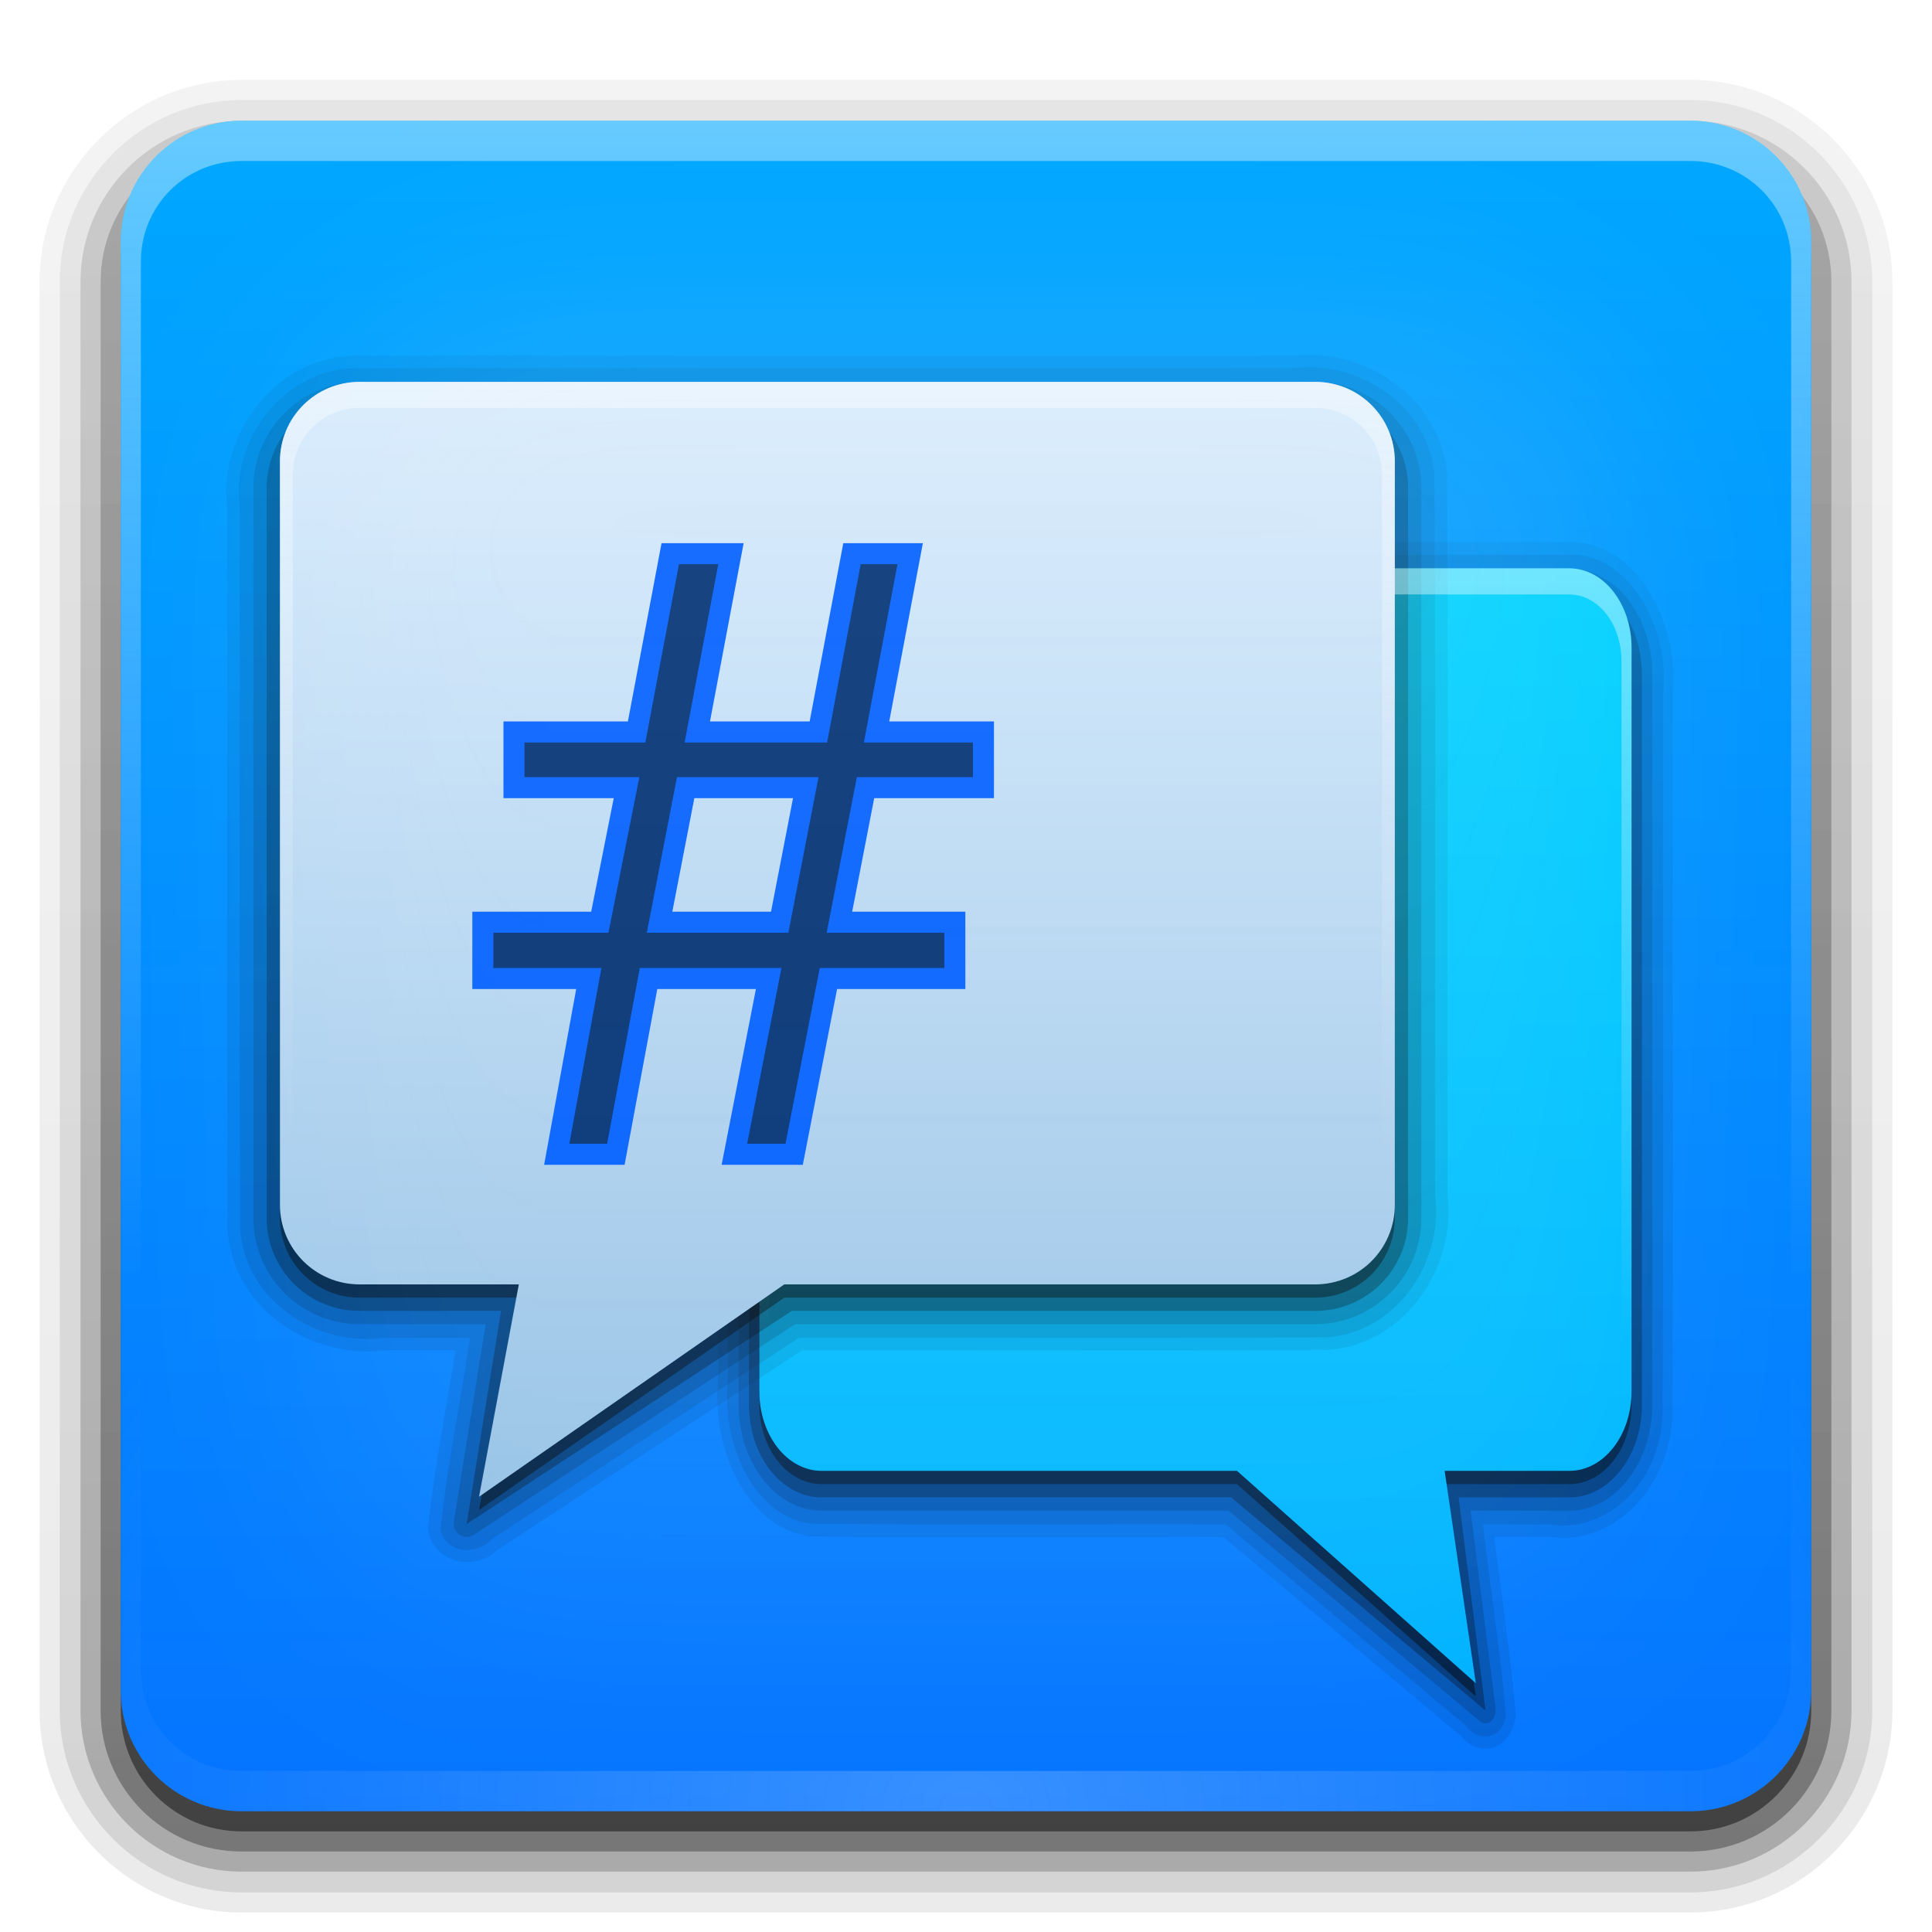
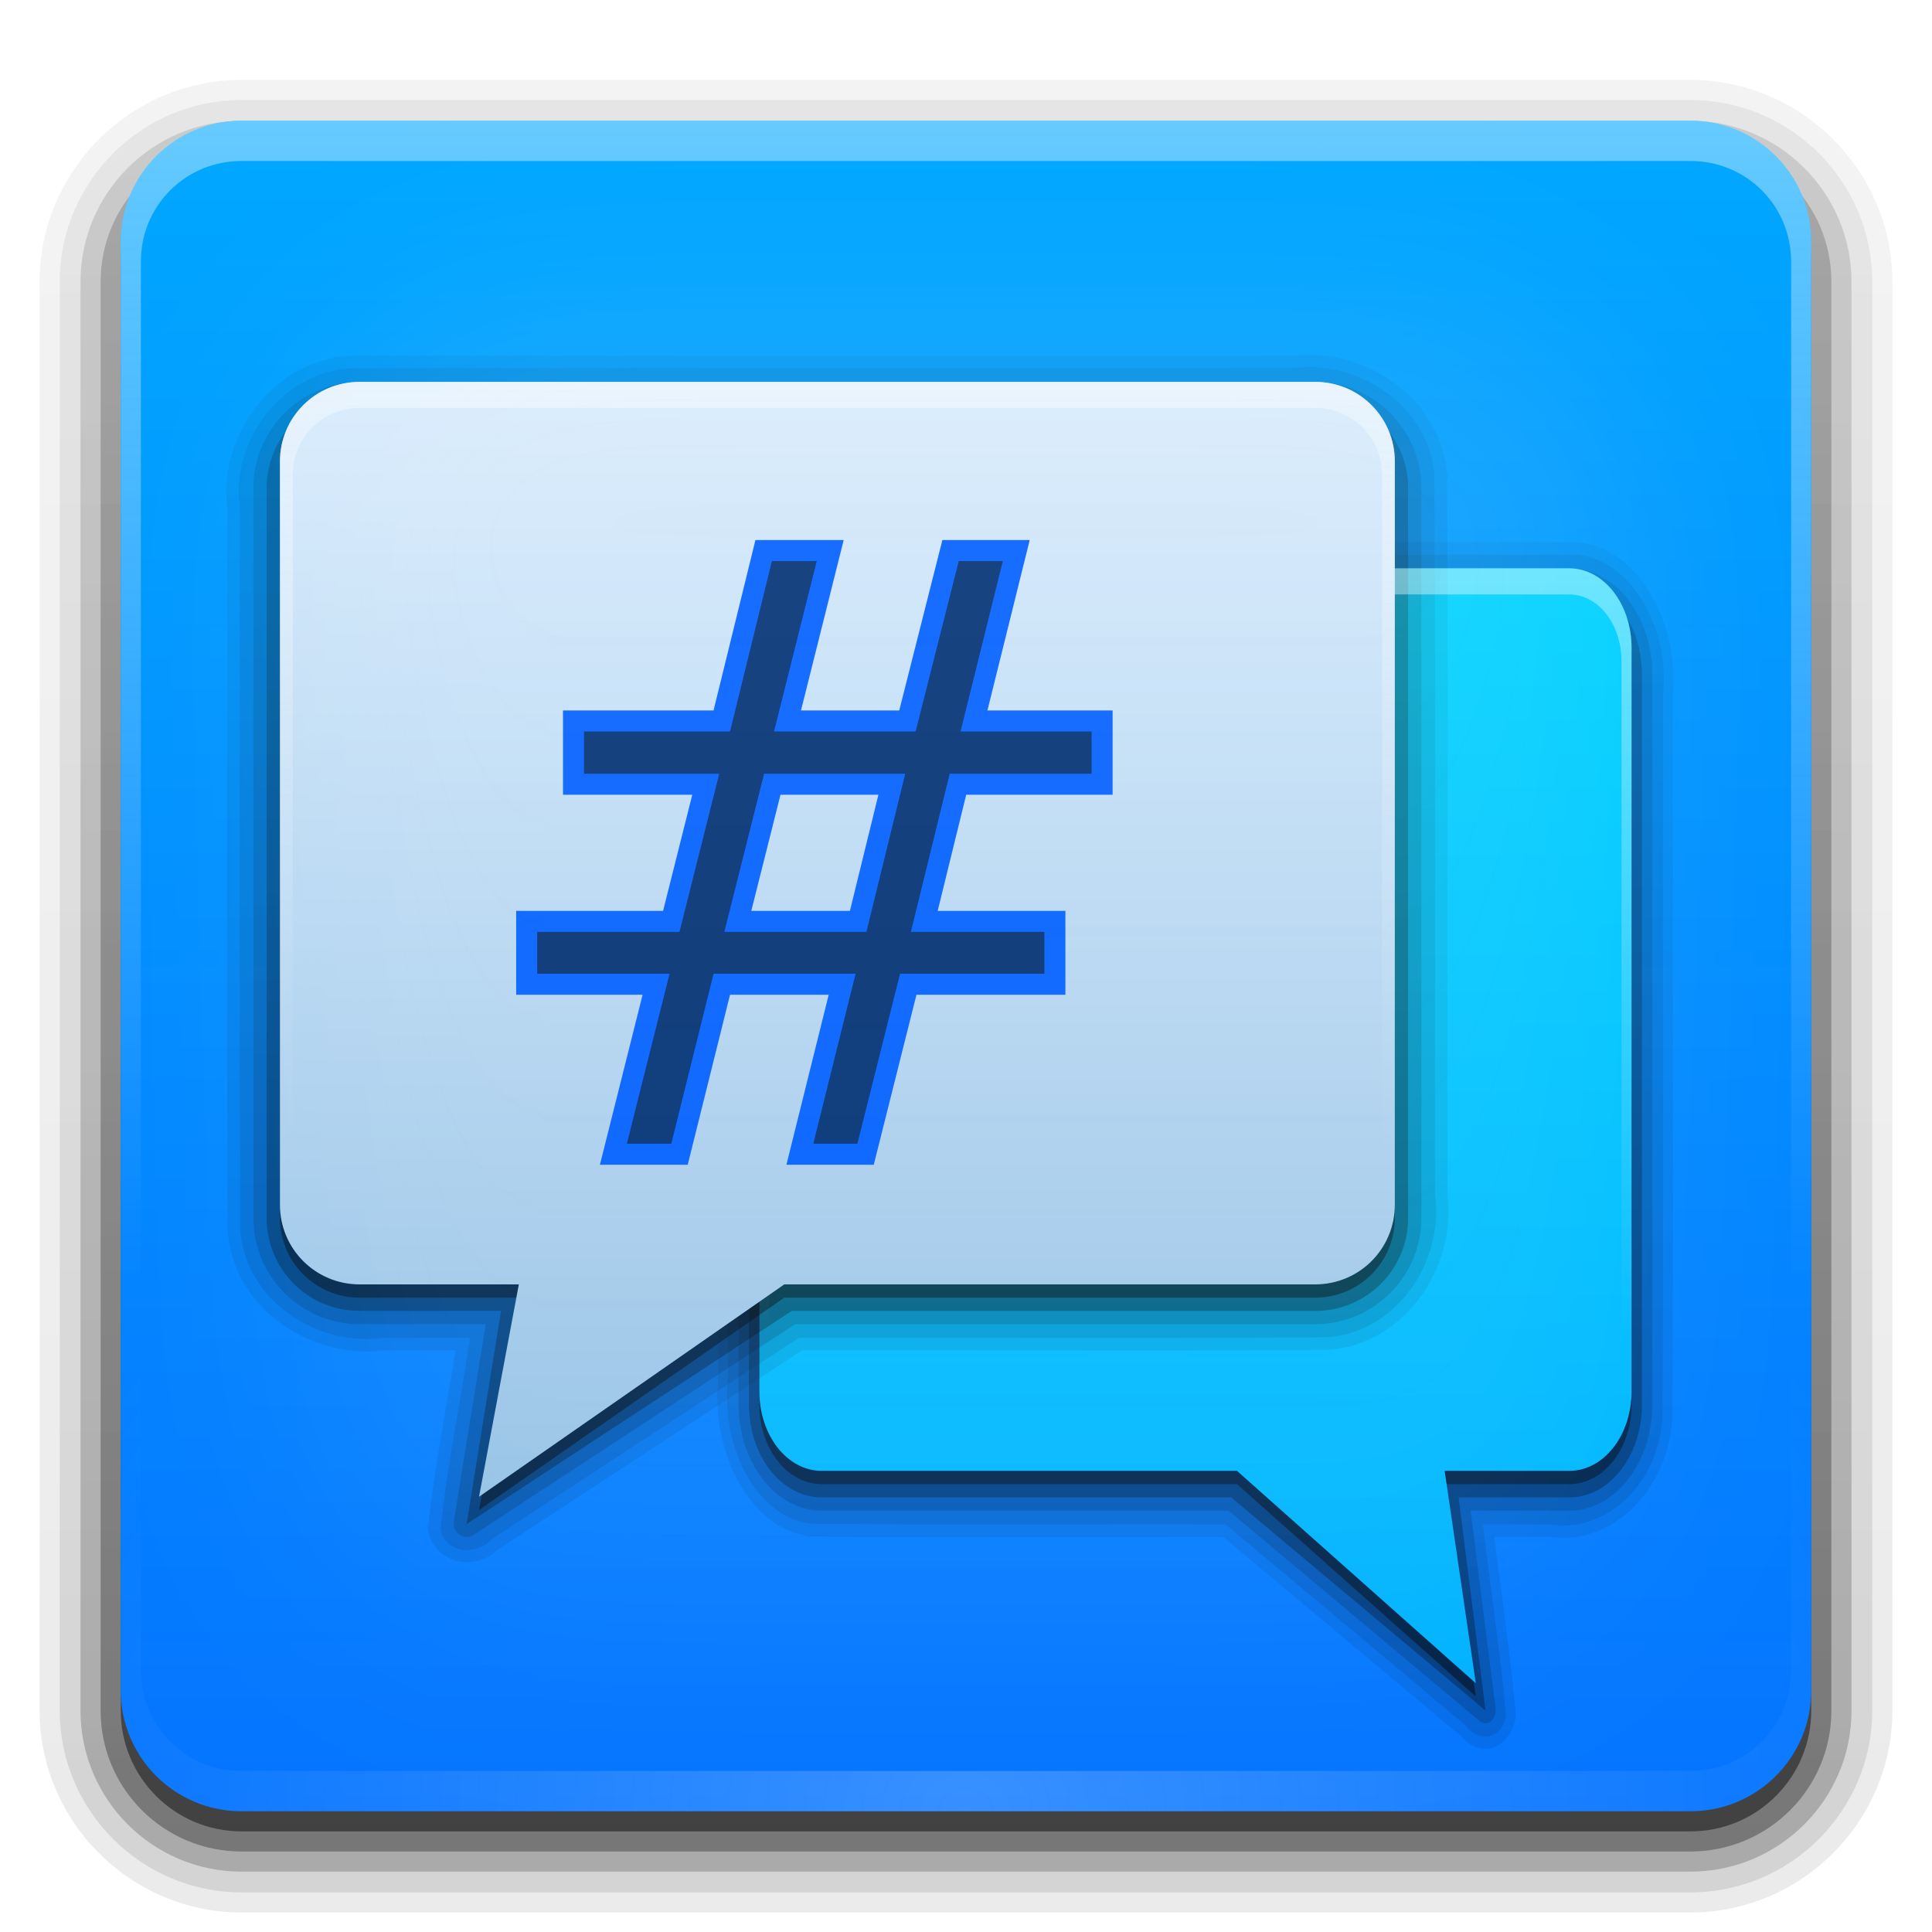
<svg xmlns="http://www.w3.org/2000/svg" xmlns:xlink="http://www.w3.org/1999/xlink" id="svg2408" height="96" width="96" version="1.0">
  <defs id="defs2410">
    <linearGradient id="linearGradient4750">
      <stop id="stop4746" style="stop-color:#00b1ff;stop-opacity:1" offset="0" />
      <stop id="stop4748" style="stop-color:#00d2ff;stop-opacity:1" offset="1" />
    </linearGradient>
    <linearGradient id="linearGradient4578">
      <stop style="stop-color:#b0ffe6;stop-opacity:1" offset="0" id="stop4574" />
      <stop style="stop-color:#fefefe;stop-opacity:0;" offset="1" id="stop4576" />
    </linearGradient>
    <linearGradient id="linearGradient3781">
      <stop offset="0" style="stop-color:#fefefe;stop-opacity:1" id="stop3783" />
      <stop offset="1" style="stop-color:#fefefe;stop-opacity:0" id="stop3785" />
    </linearGradient>
    <linearGradient id="linearGradient3754">
      <stop offset="0" style="stop-color:#393939;stop-opacity:1" id="stop3756" />
      <stop offset="0.656" style="stop-color:#282828;stop-opacity:1" id="stop3762" />
      <stop offset="1" style="stop-color:#161616;stop-opacity:1" id="stop3758" />
    </linearGradient>
    <linearGradient id="linearGradient3673">
      <stop offset="0" style="stop-color:#fefefe;stop-opacity:1" id="stop3675" />
      <stop offset="0.734" style="stop-color:#f2f2f2;stop-opacity:1" id="stop3716" />
      <stop offset="1" style="stop-color:#e5e5e5;stop-opacity:1" id="stop3677" />
    </linearGradient>
    <linearGradient gradientTransform="scale(1.005865,0.994169)" gradientUnits="userSpaceOnUse" id="ButtonShadow" y2="7.017" x2="45.448" y1="92.54" x1="45.448">
      <stop offset="0" style="stop-color:#000000;stop-opacity:1" id="stop3750" />
      <stop offset="1" style="stop-color:#000000;stop-opacity:0.588" id="stop3752" />
    </linearGradient>
    <linearGradient id="linearGradient3737">
      <stop offset="0" style="stop-color:#fefefe;stop-opacity:1" id="stop3739" />
      <stop offset="1" style="stop-color:#fefefe;stop-opacity:0" id="stop3741" />
    </linearGradient>
    <linearGradient id="linearGradient3700">
      <stop offset="0" style="stop-color:#0574ff;stop-opacity:1" id="stop3702" />
      <stop offset="1" style="stop-color:#00a8ff;stop-opacity:1" id="stop3704" />
    </linearGradient>
    <filter id="filter3174" color-interpolation-filters="sRGB">
      <feGaussianBlur stdDeviation="1.71" id="feGaussianBlur3176" />
    </filter>
    <linearGradient gradientUnits="userSpaceOnUse" xlink:href="#linearGradient3737" id="linearGradient3188" y2="63.893" x2="36.357" y1="6" x1="36.357" />
    <filter id="filter3794" color-interpolation-filters="sRGB" height="1.384" width="1.384" y="-0.192" x="-0.192">
      <feGaussianBlur stdDeviation="5.28" id="feGaussianBlur3796" />
    </filter>
    <linearGradient gradientUnits="userSpaceOnUse" xlink:href="#linearGradient3737" id="linearGradient3613" y2="138.661" x2="48" y1="20.221" x1="48" />
    <radialGradient gradientTransform="matrix(1.157313,0,0,0.9959077,-7.551021,0.1971319)" gradientUnits="userSpaceOnUse" xlink:href="#linearGradient3737" id="radialGradient3619" fy="90.172" fx="48" r="42" cy="90.172" cx="48" />
    <clipPath id="clipPath3613">
      <rect style="fill:#fefefe;fill-opacity:1;fill-rule:nonzero;stroke:none" id="rect3615" y="6" x="6" ry="6" rx="6" height="84" width="84" />
    </clipPath>
    <linearGradient gradientUnits="userSpaceOnUse" xlink:href="#linearGradient3700" id="linearGradient3617" y2="5.988" x2="48" y1="90" x1="48" />
    <linearGradient gradientTransform="matrix(1.005865,0,0,0.994169,100,0)" gradientUnits="userSpaceOnUse" id="ButtonShadow-0" y2="7.017" x2="45.448" y1="92.54" x1="45.448">
      <stop offset="0" style="stop-color:#000000;stop-opacity:1" id="stop3750-8" />
      <stop offset="1" style="stop-color:#000000;stop-opacity:0.588" id="stop3752-5" />
    </linearGradient>
    <linearGradient gradientTransform="matrix(1.02381,0,0,1.011905,-1.142857,-98.07143)" gradientUnits="userSpaceOnUse" xlink:href="#ButtonShadow-0" id="linearGradient3780" y2="90.239" x2="32.251" y1="6.132" x1="32.251" />
    <linearGradient gradientTransform="matrix(1.02381,0,0,1.011905,-1.142857,-98.07143)" gradientUnits="userSpaceOnUse" xlink:href="#ButtonShadow-0" id="linearGradient3772" y2="90.239" x2="32.251" y1="6.132" x1="32.251" />
    <linearGradient gradientTransform="matrix(1.02381,0,0,1.011905,-1.142857,-98.07143)" gradientUnits="userSpaceOnUse" xlink:href="#ButtonShadow-0" id="linearGradient3725" y2="90.239" x2="32.251" y1="6.132" x1="32.251" />
    <linearGradient gradientTransform="translate(0,-97)" gradientUnits="userSpaceOnUse" xlink:href="#ButtonShadow-0" id="linearGradient3721" y2="90.239" x2="32.251" y1="6.132" x1="32.251" />
    <linearGradient gradientTransform="matrix(1.02381,0,0,1.011905,-1.142857,-98.07143)" gradientUnits="userSpaceOnUse" xlink:href="#ButtonShadow-0" id="linearGradient3026" y2="90.239" x2="32.251" y1="6.132" x1="32.251" />
    <radialGradient gradientTransform="matrix(1.1875,0,0,1.125,-6,-3.25)" gradientUnits="userSpaceOnUse" xlink:href="#linearGradient3673" id="radialGradient3679" fy="26" fx="32" r="16" cy="26" cx="32" />
    <radialGradient gradientTransform="matrix(1.1875,0,0,1.125,-6,-5)" gradientUnits="userSpaceOnUse" xlink:href="#linearGradient3754" id="radialGradient3760" fy="40" fx="32" r="16" cy="40" cx="32" />
    <linearGradient gradientUnits="userSpaceOnUse" xlink:href="#linearGradient3781" id="linearGradient3787" y2="38.502" x2="67.297" y1="15" x1="61" />
    <linearGradient gradientTransform="translate(-36,0)" gradientUnits="userSpaceOnUse" xlink:href="#linearGradient3781" id="linearGradient3791" y2="38.502" x2="67.297" y1="15" x1="61" />
    <radialGradient gradientTransform="matrix(1.1875,0,0,1.125,-6,-3.25)" gradientUnits="userSpaceOnUse" xlink:href="#linearGradient3673" id="radialGradient3834" fy="26" fx="32" r="16" cy="26" cx="32" />
    <linearGradient gradientTransform="translate(-36,36)" gradientUnits="userSpaceOnUse" xlink:href="#linearGradient3781" id="linearGradient3836" y2="38.502" x2="67.297" y1="15" x1="61" />
    <radialGradient gradientTransform="matrix(1.1875,0,0,1.125,-6,-5)" gradientUnits="userSpaceOnUse" xlink:href="#linearGradient3754" id="radialGradient3838" fy="40" fx="32" r="16" cy="40" cx="32" />
    <linearGradient gradientTransform="translate(0,36)" gradientUnits="userSpaceOnUse" xlink:href="#linearGradient3781" id="linearGradient3840" y2="38.502" x2="67.297" y1="15" x1="61" />
    <linearGradient xlink:href="#linearGradient4578" id="linearGradient4580" x1="35.932" y1="48.644" x2="45.932" y2="48.644" gradientUnits="userSpaceOnUse" gradientTransform="rotate(180,40.93232,48.64403)" />
    <radialGradient gradientTransform="matrix(0.4329403,0.4329403,-0.2465429,0.2465429,43.9633,37.16407)" gradientUnits="userSpaceOnUse" xlink:href="#linearGradient7450" id="radialGradient4255-3" fy="1.473" fx="48.969" r="83.476" cy="1.473" cx="48.969" />
    <linearGradient id="linearGradient7450">
      <stop offset="0" style="stop-color:#e3e3e3;stop-opacity:1" id="stop7452" />
      <stop offset="1" style="stop-color:#939393;stop-opacity:1" id="stop7454" />
    </linearGradient>
    <linearGradient gradientTransform="matrix(0.434533,0.4313417,-0.4313417,0.434533,44.15738,36.96558)" gradientUnits="userSpaceOnUse" xlink:href="#linearGradient3187-9" id="linearGradient4257-5" y2="19.184" x2="49.625" y1="34.162" x1="73.195" />
    <linearGradient id="linearGradient3187-9">
      <stop offset="0" style="stop-color:#656565;stop-opacity:1" id="stop3189-7" />
      <stop offset="1" style="stop-color:#dcdcdc;stop-opacity:1" id="stop3191-8" />
    </linearGradient>
    <linearGradient gradientTransform="matrix(0.6594966,0,0,0.6594966,9.953339,15.01679)" x1="44" y1="6" x2="44" y2="64.215" id="linearGradient3967" xlink:href="#linearGradient3781" gradientUnits="userSpaceOnUse" />
    <linearGradient gradientTransform="matrix(0.6594966,0,0,0.6594966,9.953339,15.01679)" x1="48" y1="90" x2="48" y2="5.988" id="linearGradient3948" xlink:href="#ButtonColor" gradientUnits="userSpaceOnUse" />
    <linearGradient x1="10.32" y1="21" x2="10.32" y2="0.999" id="ButtonColor" gradientUnits="userSpaceOnUse">
      <stop id="stop3189" style="stop-color:#95c2e6;stop-opacity:1" offset="0" />
      <stop id="stop3191" style="stop-color:#d9ecfd;stop-opacity:1" offset="1" />
    </linearGradient>
    <linearGradient x1="48" y1="90.868" x2="48" y2="5.988" id="linearGradient4031" xlink:href="#ButtonShadow" gradientUnits="userSpaceOnUse" gradientTransform="translate(-1,1)" />
    <linearGradient x1="48" y1="90" x2="48" y2="5.988" id="linearGradient3989" xlink:href="#ButtonShadow" gradientUnits="userSpaceOnUse" gradientTransform="translate(0,1)" />
    <linearGradient xlink:href="#ButtonShadow" id="linearGradient4626" gradientUnits="userSpaceOnUse" gradientTransform="translate(-1,1)" x1="48" y1="90.868" x2="48" y2="5.988" />
    <linearGradient xlink:href="#ButtonShadow" id="linearGradient4628" gradientUnits="userSpaceOnUse" gradientTransform="translate(-1,1)" x1="48" y1="90.868" x2="48" y2="5.988" />
    <linearGradient xlink:href="#ButtonShadow" id="linearGradient4630" gradientUnits="userSpaceOnUse" gradientTransform="translate(-1,1)" x1="48" y1="90.868" x2="48" y2="5.988" />
    <linearGradient xlink:href="#ButtonShadow" id="linearGradient4626-2" gradientUnits="userSpaceOnUse" gradientTransform="translate(-1,1)" x1="48" y1="90.868" x2="48" y2="5.988" />
    <linearGradient x1="48" y1="90" x2="48" y2="5.988" id="linearGradient3989-9" xlink:href="#ButtonShadow" gradientUnits="userSpaceOnUse" gradientTransform="translate(0,1)" />
    <linearGradient gradientTransform="matrix(-0.5159356,0,0,0.6594966,84.16613,24.28296)" x1="48" y1="90" x2="48" y2="5.988" id="linearGradient3948-3" xlink:href="#linearGradient4750" gradientUnits="userSpaceOnUse" />
    <linearGradient gradientTransform="matrix(-0.5159356,0,0,0.6594966,84.16613,24.28296)" x1="44" y1="6" x2="44" y2="64.215" id="linearGradient3967-6" xlink:href="#linearGradient3781" gradientUnits="userSpaceOnUse" />
    <linearGradient xlink:href="#ButtonShadow" id="linearGradient4740" gradientUnits="userSpaceOnUse" gradientTransform="translate(-1,1)" x1="48" y1="90.868" x2="48" y2="5.988" />
    <linearGradient xlink:href="#ButtonShadow" id="linearGradient4742" gradientUnits="userSpaceOnUse" gradientTransform="translate(-1,1)" x1="48" y1="90.868" x2="48" y2="5.988" />
    <linearGradient xlink:href="#ButtonShadow" id="linearGradient4744" gradientUnits="userSpaceOnUse" gradientTransform="translate(-1,1)" x1="48" y1="90.868" x2="48" y2="5.988" />
  </defs>
  <g style="display:none" id="layer2">
    <rect style="opacity:0.9;fill:url(#ButtonShadow);fill-opacity:1;fill-rule:nonzero;stroke:none;filter:url(#filter3174)" id="rect3745" y="7" x="5" ry="6" rx="6" height="85" width="86" />
  </g>
  <g id="layer3">
    <path style="opacity:0.08;fill:url(#linearGradient3026);fill-opacity:1;fill-rule:nonzero;stroke:none;display:inline" id="path3786" transform="scale(1,-1)" d="m 12,-95.031 c -5.511,0 -10.031,4.52 -10.031,10.031 l 0,71 c 0,5.511 4.52,10.031 10.031,10.031 l 72,0 c 5.511,0 10.031,-4.52 10.031,-10.031 l 0,-71 c 0,-5.511 -4.52,-10.031 -10.031,-10.031 l -72,0 z" />
    <path style="opacity:0.1;fill:url(#linearGradient3780);fill-opacity:1;fill-rule:nonzero;stroke:none;display:inline" id="path3778" transform="scale(1,-1)" d="m 12,-94.031 c -4.972,0 -9.031,4.06 -9.031,9.031 l 0,71 c 0,4.972 4.06,9.031 9.031,9.031 l 72,0 c 4.972,0 9.031,-4.06 9.031,-9.031 l 0,-71 c 0,-4.972 -4.06,-9.031 -9.031,-9.031 l -72,0 z" />
    <path style="opacity:0.2;fill:url(#linearGradient3772);fill-opacity:1;fill-rule:nonzero;stroke:none;display:inline" id="path3770" transform="scale(1,-1)" d="m 12,-93 c -4.409,0 -8,3.591 -8,8 l 0,71 c 0,4.409 3.591,8 8,8 l 72,0 c 4.409,0 8,-3.591 8,-8 l 0,-71 c 0,-4.409 -3.591,-8 -8,-8 l -72,0 z" />
    <rect style="opacity:0.3;fill:url(#linearGradient3725);fill-opacity:1;fill-rule:nonzero;stroke:none;display:inline" id="rect3723" transform="scale(1,-1)" y="-92" x="5" ry="7" rx="7" height="85" width="86" />
    <rect style="opacity:0.45;fill:url(#linearGradient3721);fill-opacity:1;fill-rule:nonzero;stroke:none;display:inline" id="rect3716" transform="scale(1,-1)" y="-91" x="6" ry="6" rx="6" height="84" width="84" />
  </g>
  <g id="layer1">
    <rect style="fill:url(#linearGradient3617);fill-opacity:1;fill-rule:nonzero;stroke:none" id="rect2419" y="6" x="6" ry="6" rx="6" height="84" width="84" />
    <path style="opacity:0.4;fill:url(#linearGradient3188);fill-opacity:1;fill-rule:nonzero;stroke:none" id="rect3728" d="M 12,6 C 8.676,6 6,8.676 6,12 l 0,2 0,68 0,2 c 0,0.335 0.041,0.651 0.094,0.969 0.049,0.296 0.097,0.597 0.188,0.875 0.01,0.03 0.021,0.064 0.031,0.094 0.099,0.288 0.235,0.547 0.375,0.812 0.145,0.274 0.316,0.536 0.5,0.781 0.184,0.246 0.374,0.473 0.594,0.688 0.44,0.428 0.943,0.815 1.5,1.094 0.279,0.14 0.573,0.247 0.875,0.344 -0.256,-0.1 -0.487,-0.236 -0.719,-0.375 -0.007,-0.004 -0.024,0.004 -0.031,0 -0.032,-0.019 -0.062,-0.043 -0.094,-0.062 -0.12,-0.077 -0.231,-0.164 -0.344,-0.25 -0.106,-0.081 -0.213,-0.161 -0.312,-0.25 C 8.478,88.557 8.309,88.373 8.156,88.188 8.049,88.057 7.938,87.922 7.844,87.781 7.819,87.743 7.805,87.695 7.781,87.656 7.716,87.553 7.651,87.452 7.594,87.344 7.493,87.149 7.388,86.928 7.312,86.719 7.305,86.697 7.289,86.678 7.281,86.656 7.249,86.564 7.245,86.469 7.219,86.375 7.188,86.268 7.148,86.172 7.125,86.062 7.052,85.721 7,85.364 7,85 L 7,83 7,15 7,13 C 7,10.218 9.218,8 12,8 l 2,0 68,0 2,0 c 2.782,0 5,2.218 5,5 l 0,2 0,68 0,2 c 0,0.364 -0.052,0.721 -0.125,1.062 -0.044,0.207 -0.088,0.398 -0.156,0.594 -0.008,0.022 -0.023,0.041 -0.031,0.062 -0.063,0.174 -0.138,0.367 -0.219,0.531 -0.042,0.083 -0.079,0.17 -0.125,0.25 -0.055,0.097 -0.127,0.188 -0.188,0.281 -0.094,0.141 -0.205,0.276 -0.312,0.406 -0.143,0.174 -0.303,0.347 -0.469,0.5 -0.011,0.01 -0.02,0.021 -0.031,0.031 -0.138,0.126 -0.285,0.234 -0.438,0.344 -0.103,0.073 -0.204,0.153 -0.312,0.219 -0.007,0.004 -0.024,-0.004 -0.031,0 -0.232,0.139 -0.463,0.275 -0.719,0.375 0.302,-0.097 0.596,-0.204 0.875,-0.344 0.557,-0.279 1.06,-0.666 1.5,-1.094 0.22,-0.214 0.409,-0.442 0.594,-0.688 0.184,-0.246 0.355,-0.508 0.5,-0.781 0.14,-0.265 0.276,-0.525 0.375,-0.812 0.01,-0.031 0.021,-0.063 0.031,-0.094 0.09,-0.278 0.139,-0.579 0.188,-0.875 C 89.959,84.651 90,84.335 90,84 l 0,-2 0,-68 0,-2 C 90,8.676 87.324,6 84,6 L 12,6 z" />
    <g transform="matrix(-0.5159356,0,0,0.6594966,84.16613,24.28296)" id="layer3-5-1">
      <path d="m 12,4.031 c -6.07,-0.162 -10.691,5.69 -9.969,11.5 7.16e-5,0.042 -7.01e-5,0.083 0,0.125 0.03,18.086 -0.078,36.153 0.031,54.25 a 0.932,0.932 0 0 0 0,0.062 c 0.43,5.832 6.217,9.675 11.719,9 0.042,-0.005 0.083,0.006 0.125,0 h 5.312 c -0.68,4.429 -1.597,8.895 -2.062,13.406 a 0.932,0.932 0 0 0 0.031,0.281 c 0.28,1.294 1.372,2.109 2.469,2.25 1.024,0.132 2.066,-0.225 2.844,-1 V 93.938 L 45.344,78.969 c 13.185,-0.029 26.363,0.077 39.562,-0.031 a 0.932,0.932 0 0 0 0.062,0 c 5.832,-0.43 9.675,-6.217 9,-11.719 -0.005,-0.042 0.006,-0.083 0,-0.125 -0.03,-18.002 0.078,-35.988 -0.031,-54 a 0.932,0.932 0 0 0 0,-0.062 c -0.43,-5.832 -6.217,-9.675 -11.719,-9 h -0.125 -70.062 z" id="path4029-8" style="opacity:0.08;fill:url(#linearGradient4740);fill-opacity:1;fill-rule:nonzero;stroke:none" />
      <path d="M 12,4.969 C 6.498,4.803 2.241,10.23 2.969,15.52 c 0.031,18.133 -0.062,36.269 0.047,54.399 0.389,5.28 5.73,8.791 10.758,8.112 2.18,0 4.359,0 6.539,0 -0.694,4.811 -1.723,9.637 -2.219,14.438 0.4,1.847 2.79,1.976 3.91,0.694 C 29.701,88.119 37.397,83.075 45.094,78.031 58.369,78 71.647,78.093 84.92,77.984 90.2,77.595 93.711,72.254 93.031,67.226 93,49.178 93.094,31.127 92.984,13.08 92.595,7.8 87.254,4.289 82.226,4.969 c -23.409,0 -46.818,0 -70.226,0 z" id="path4015-7" style="opacity:0.1;fill:url(#linearGradient4742);fill-opacity:1;fill-rule:nonzero;stroke:none" />
      <path d="M 12,6 C 7.592,6 4,9.592 4,14 v 55 c 0,4.408 3.592,8 8,8 h 9.5 l -2.406,14.906 a 0.987,0.987 0 0 0 1.5,0.969 L 44.812,77 H 84 c 4.408,0 8,-3.592 8,-8 V 14 C 92,9.592 88.408,6 84,6 Z" id="path4007-9" style="opacity:0.15;fill:url(#linearGradient4744);fill-opacity:1;fill-rule:nonzero;stroke:none" />
      <path d="M 12,7 C 8.122,7 5,10.122 5,14 v 55 c 0,3.878 3.122,7 7,7 H 22.656 L 20.062,92.062 44.562,76 H 84 c 3.878,0 7,-3.122 7,-7 V 14 C 91,10.122 87.878,7 84,7 Z" id="rect3991-2" style="opacity:0.3;fill:url(#linearGradient4626-2);fill-opacity:1;fill-rule:nonzero;stroke:none" />
      <path d="M 12,7 C 8.676,7 6,9.676 6,13 v 56 c 0,3.324 2.676,6 6,6 H 24 L 21,91 44,75 h 40 c 3.324,0 6,-2.676 6,-6 V 13 C 90,9.676 87.324,7 84,7 Z" id="path3984-0" style="opacity:0.45;fill:url(#linearGradient3989-9);fill-opacity:1;fill-rule:nonzero;stroke:none" />
    </g>
    <path style="opacity:0.2;fill:url(#radialGradient3619);fill-opacity:1;fill-rule:nonzero;stroke:none" id="path3615" d="M 12,90 C 8.676,90 6,87.324 6,84 L 6,82 6,14 6,12 c 0,-0.335 0.041,-0.651 0.094,-0.969 0.049,-0.296 0.097,-0.597 0.188,-0.875 C 6.291,10.126 6.302,10.093 6.312,10.062 6.411,9.775 6.547,9.515 6.688,9.25 6.832,8.976 7.003,8.714 7.188,8.469 7.372,8.223 7.561,7.995 7.781,7.781 8.221,7.353 8.724,6.967 9.281,6.688 9.56,6.548 9.855,6.441 10.156,6.344 9.9,6.444 9.67,6.58 9.438,6.719 c -0.007,0.004 -0.024,-0.004 -0.031,0 -0.032,0.019 -0.062,0.043 -0.094,0.062 -0.12,0.077 -0.231,0.164 -0.344,0.25 -0.106,0.081 -0.213,0.161 -0.312,0.25 C 8.478,7.443 8.309,7.627 8.156,7.812 8.049,7.943 7.938,8.078 7.844,8.219 7.819,8.257 7.805,8.305 7.781,8.344 7.716,8.447 7.651,8.548 7.594,8.656 7.493,8.851 7.388,9.072 7.312,9.281 7.305,9.303 7.289,9.322 7.281,9.344 7.249,9.436 7.245,9.531 7.219,9.625 7.188,9.732 7.148,9.828 7.125,9.938 7.052,10.279 7,10.636 7,11 l 0,2 0,68 0,2 c 0,2.782 2.218,5 5,5 l 2,0 68,0 2,0 c 2.782,0 5,-2.218 5,-5 l 0,-2 0,-68 0,-2 C 89,10.636 88.948,10.279 88.875,9.938 88.831,9.731 88.787,9.54 88.719,9.344 88.711,9.322 88.695,9.303 88.688,9.281 88.625,9.108 88.549,8.914 88.469,8.75 88.427,8.667 88.39,8.58 88.344,8.5 88.289,8.403 88.217,8.312 88.156,8.219 88.062,8.078 87.951,7.943 87.844,7.812 87.701,7.638 87.541,7.466 87.375,7.312 87.364,7.302 87.355,7.291 87.344,7.281 87.205,7.156 87.059,7.047 86.906,6.938 86.804,6.864 86.702,6.784 86.594,6.719 c -0.007,-0.004 -0.024,0.004 -0.031,0 -0.232,-0.139 -0.463,-0.275 -0.719,-0.375 0.302,0.097 0.596,0.204 0.875,0.344 0.557,0.279 1.06,0.666 1.5,1.094 0.22,0.214 0.409,0.442 0.594,0.688 0.184,0.246 0.355,0.508 0.5,0.781 0.14,0.265 0.276,0.525 0.375,0.812 0.01,0.031 0.021,0.063 0.031,0.094 0.09,0.278 0.139,0.579 0.188,0.875 C 89.959,11.349 90,11.665 90,12 l 0,2 0,68 0,2 c 0,3.324 -2.676,6 -6,6 l -72,0 z" />
    <path d="m 77.975,28.24 c 1.715,0 3.096,1.765 3.096,3.957 v 36.932 c 0,2.192 -1.381,3.957 -3.096,3.957 H 71.784 L 73.331,83.638 61.465,73.086 H 40.828 c -1.715,0 -3.096,-1.765 -3.096,-3.957 V 32.197 c 0,-2.192 1.381,-3.957 3.096,-3.957 z" id="rect2419-6-2" style="fill:url(#linearGradient3948-3);fill-opacity:1;fill-rule:nonzero;stroke:none;stroke-width:0.583" />
    <g transform="matrix(0.6594966,0,0,0.6594966,9.953339,15.01679)" id="layer3-5">
      <path d="m 12,4.031 c -6.07,-0.162 -10.691,5.69 -9.969,11.5 7.16e-5,0.042 -7.01e-5,0.083 0,0.125 0.03,18.086 -0.078,36.153 0.031,54.25 a 0.932,0.932 0 0 0 0,0.062 c 0.43,5.832 6.217,9.675 11.719,9 0.042,-0.005 0.083,0.006 0.125,0 h 5.312 c -0.68,4.429 -1.597,8.895 -2.062,13.406 a 0.932,0.932 0 0 0 0.031,0.281 c 0.28,1.294 1.372,2.109 2.469,2.25 1.024,0.132 2.066,-0.225 2.844,-1 V 93.938 L 45.344,78.969 c 13.185,-0.029 26.363,0.077 39.562,-0.031 a 0.932,0.932 0 0 0 0.062,0 c 5.832,-0.43 9.675,-6.217 9,-11.719 -0.005,-0.042 0.006,-0.083 0,-0.125 -0.03,-18.002 0.078,-35.988 -0.031,-54 a 0.932,0.932 0 0 0 0,-0.062 c -0.43,-5.832 -6.217,-9.675 -11.719,-9 h -0.125 -70.062 z" id="path4029" style="opacity:0.08;fill:url(#linearGradient4626);fill-opacity:1;fill-rule:nonzero;stroke:none" />
      <path d="M 12,4.969 C 6.498,4.803 2.241,10.23 2.969,15.52 c 0.031,18.133 -0.062,36.269 0.047,54.399 0.389,5.28 5.73,8.791 10.758,8.112 2.18,0 4.359,0 6.539,0 -0.694,4.811 -1.723,9.637 -2.219,14.438 0.4,1.847 2.79,1.976 3.91,0.694 C 29.701,88.119 37.397,83.075 45.094,78.031 58.369,78 71.647,78.093 84.92,77.984 90.2,77.595 93.711,72.254 93.031,67.226 93,49.178 93.094,31.127 92.984,13.08 92.595,7.8 87.254,4.289 82.226,4.969 c -23.409,0 -46.818,0 -70.226,0 z" id="path4015" style="opacity:0.1;fill:url(#linearGradient4628);fill-opacity:1;fill-rule:nonzero;stroke:none" />
      <path d="M 12,6 C 7.592,6 4,9.592 4,14 v 55 c 0,4.408 3.592,8 8,8 h 9.5 l -2.406,14.906 a 0.987,0.987 0 0 0 1.5,0.969 L 44.812,77 H 84 c 4.408,0 8,-3.592 8,-8 V 14 C 92,9.592 88.408,6 84,6 Z" id="path4007" style="opacity:0.15;fill:url(#linearGradient4630);fill-opacity:1;fill-rule:nonzero;stroke:none" />
      <path d="M 12,7 C 8.122,7 5,10.122 5,14 v 55 c 0,3.878 3.122,7 7,7 H 22.656 L 20.062,92.062 44.562,76 H 84 c 3.878,0 7,-3.122 7,-7 V 14 C 91,10.122 87.878,7 84,7 Z" id="rect3991" style="opacity:0.3;fill:url(#linearGradient4031);fill-opacity:1;fill-rule:nonzero;stroke:none" />
      <path d="M 12,7 C 8.676,7 6,9.676 6,13 v 56 c 0,3.324 2.676,6 6,6 H 24 L 21,91 44,75 h 40 c 3.324,0 6,-2.676 6,-6 V 13 C 90,9.676 87.324,7 84,7 Z" id="path3984" style="opacity:0.45;fill:url(#linearGradient3989);fill-opacity:1;fill-rule:nonzero;stroke:none" />
    </g>
    <path d="m 77.975,28.24 c 1.715,0 3.096,1.765 3.096,3.957 v 36.932 c 0,1.918 -1.054,3.507 -2.467,3.875 1.136,-0.355 1.967,-1.647 1.967,-3.215 V 32.856 c 0,-1.845 -1.153,-3.318 -2.596,-3.318 H 40.828 c -1.443,0 -2.596,1.473 -2.596,3.318 v 36.932 c 0,1.568 0.831,2.86 1.967,3.215 -1.413,-0.368 -2.467,-1.956 -2.467,-3.875 V 32.197 c 0,-2.192 1.381,-3.957 3.096,-3.957 z M 71.784,73.106 73.331,83.638 61.481,73.106 a 0.506,0.647 0 0 1 0.274,0.103 l 10.851,9.645 -1.322,-8.986 a 0.506,0.647 0 0 1 0.5,-0.763 z" id="path3953-3" style="opacity:0.4;fill:url(#linearGradient3967-6);fill-opacity:1;fill-rule:nonzero;stroke:none;stroke-width:0.583" />
    <path d="m 17.867,18.974 c -2.192,0 -3.957,1.765 -3.957,3.957 V 59.863 c 0,2.192 1.765,3.957 3.957,3.957 h 7.914 l -1.978,10.552 15.168,-10.552 h 26.38 c 2.192,0 3.957,-1.765 3.957,-3.957 V 22.931 c 0,-2.192 -1.765,-3.957 -3.957,-3.957 z" id="rect2419-6" style="fill:url(#linearGradient3948);fill-opacity:1;fill-rule:nonzero;stroke:none;stroke-width:0.659" />
    <path d="m 17.867,18.974 c -2.192,0 -3.957,1.765 -3.957,3.957 V 59.863 c 0,1.918 1.347,3.507 3.153,3.875 -1.452,-0.355 -2.514,-1.647 -2.514,-3.215 V 23.59 c 0,-1.845 1.473,-3.318 3.318,-3.318 h 47.484 c 1.845,0 3.318,1.473 3.318,3.318 v 36.932 c 0,1.568 -1.062,2.86 -2.514,3.215 1.806,-0.368 3.153,-1.956 3.153,-3.875 V 22.931 c 0,-2.192 -1.765,-3.957 -3.957,-3.957 z m 7.914,44.866 -1.978,10.531 15.148,-10.531 a 0.647,0.647 0 0 0 -0.35,0.103 l -13.87,9.645 1.69,-8.986 a 0.647,0.647 0 0 0 -0.639,-0.763 z" id="path3953" style="opacity:0.4;fill:url(#linearGradient3967);fill-opacity:1;fill-rule:nonzero;stroke:none;stroke-width:0.659" />
  </g>
-   <text xml:space="preserve" style="font-style:normal;font-weight:normal;font-size:41.796px;line-height:1.25;font-family:sans-serif;letter-spacing:0px;word-spacing:0px;fill:#003073;fill-opacity:1;stroke:#005fff;stroke-width:1.045;stroke-opacity:1;" x="22.946" y="57.356" id="text4754">
-     <tspan id="tspan4752" x="22.946" y="57.356" style="fill:#003073;fill-opacity:1;stroke:#005fff;stroke-width:1.045;stroke-opacity:1;">#</tspan>
-   </text>
-   <g transform="translate(122)" id="layer5">
-     <rect transform="translate(-122)" style="opacity:0.1;fill:url(#linearGradient3613);fill-opacity:1;fill-rule:nonzero;stroke:#fefefe;stroke-width:0.5;stroke-linecap:round;stroke-linejoin:miter;stroke-miterlimit:4;stroke-dasharray:none;stroke-dashoffset:0;stroke-opacity:1;filter:url(#filter3794)" id="rect3171" clip-path="url(#clipPath3613)" y="15" x="15" ry="12" rx="12" height="66" width="66" />
+   <g aria-label="#" style="font-style:normal;font-weight:normal;font-size:41.796px;line-height:1.25;font-family:sans-serif;letter-spacing:0px;word-spacing:0px;fill:#003073;fill-opacity:1;stroke:#005fff;stroke-width:1.045;stroke-opacity:1" id="text4754">
+     <path d="m 44.314,38.968 h -5.939 l -1.714,6.816 h 5.98 z m -3.061,-11.612 -2.122,8.469 h 5.959 l 2.143,-8.469 h 3.265 l -2.102,8.469 h 6.367 v 3.143 h -7.163 l -1.673,6.816 h 6.49 v 3.122 h -7.286 l -2.122,8.449 h -3.265 l 2.102,-8.449 h -5.98 l -2.102,8.449 h -3.286 l 2.122,-8.449 h -6.429 v -3.122 h 7.184 l 1.714,-6.816 h -6.571 v -3.143 h 7.367 l 2.082,-8.469 z" style="fill:#003073;fill-opacity:1;stroke:#005fff;stroke-width:1.045;stroke-opacity:1" id="path922" />
+   </g>
+   <g transform="translate(84)" id="layer5">
+     <rect transform="translate(-84)" style="opacity:0.1;fill:url(#linearGradient3613);fill-opacity:1;fill-rule:nonzero;stroke:#fefefe;stroke-width:0.5;stroke-linecap:round;stroke-linejoin:miter;stroke-miterlimit:4;stroke-dasharray:none;stroke-dashoffset:0;stroke-opacity:1;filter:url(#filter3794)" id="rect3171" clip-path="url(#clipPath3613)" y="15" x="15" ry="12" rx="12" height="66" width="66" />
  </g>
</svg>
